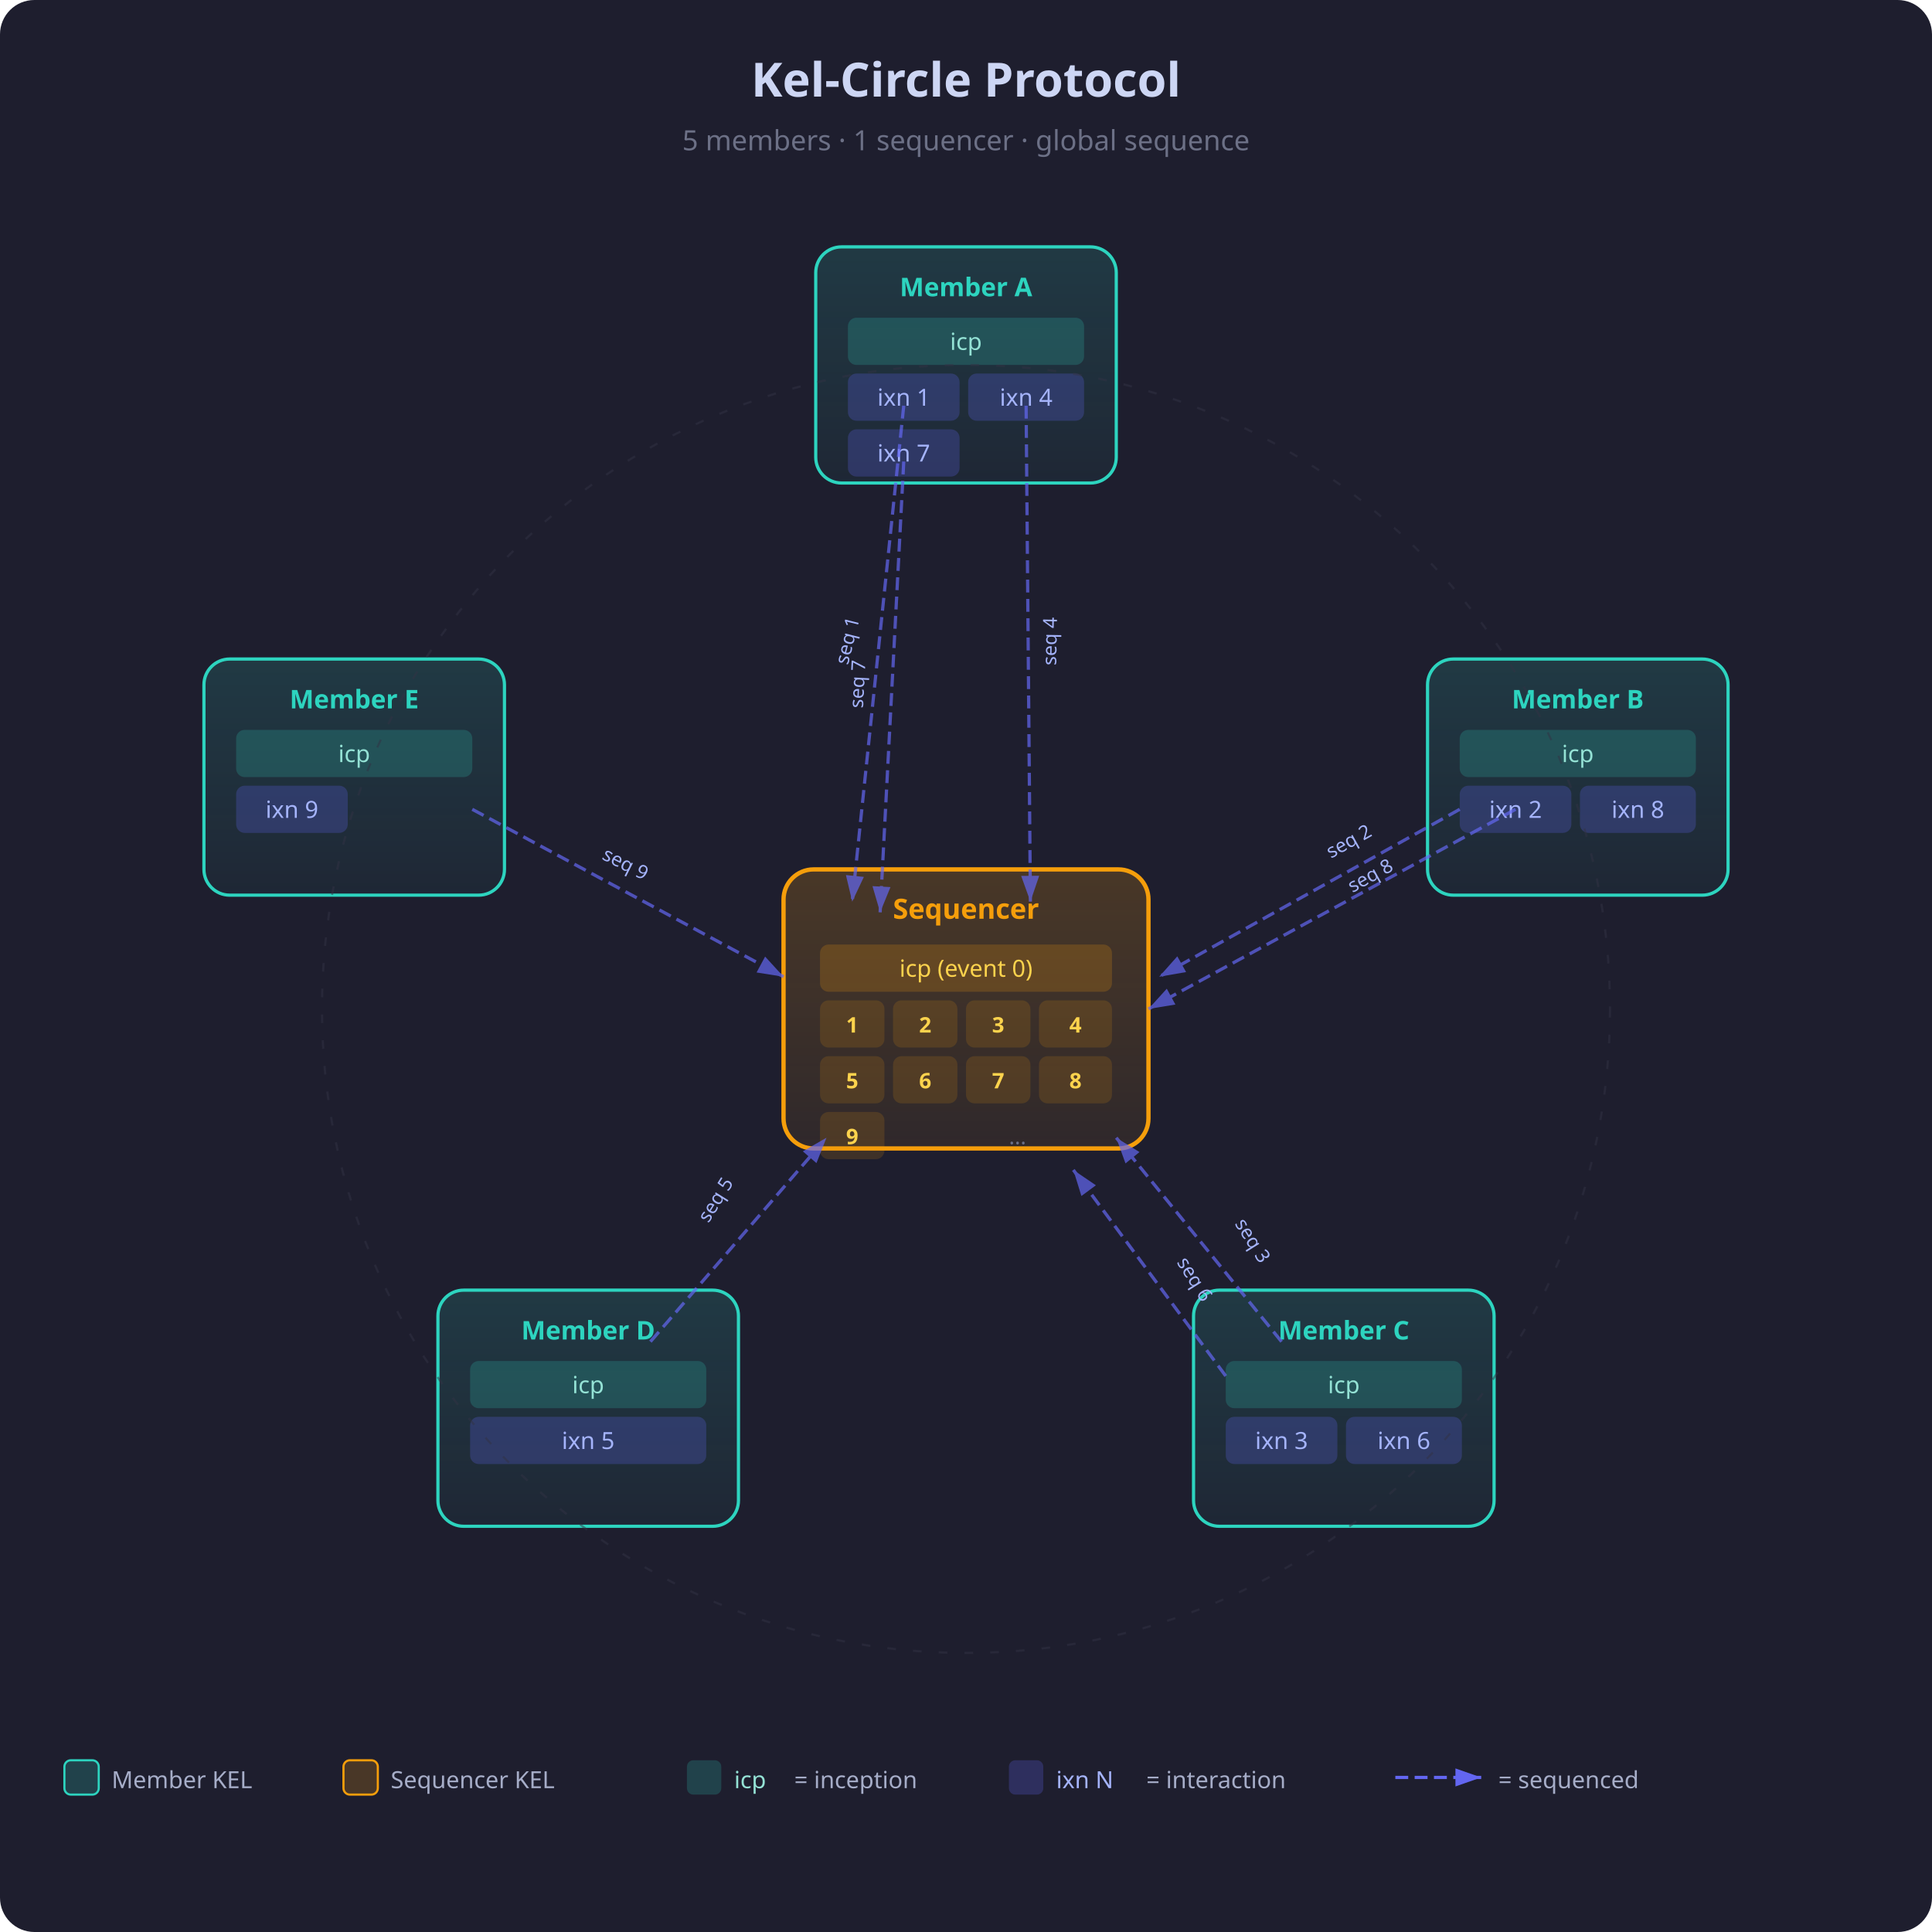
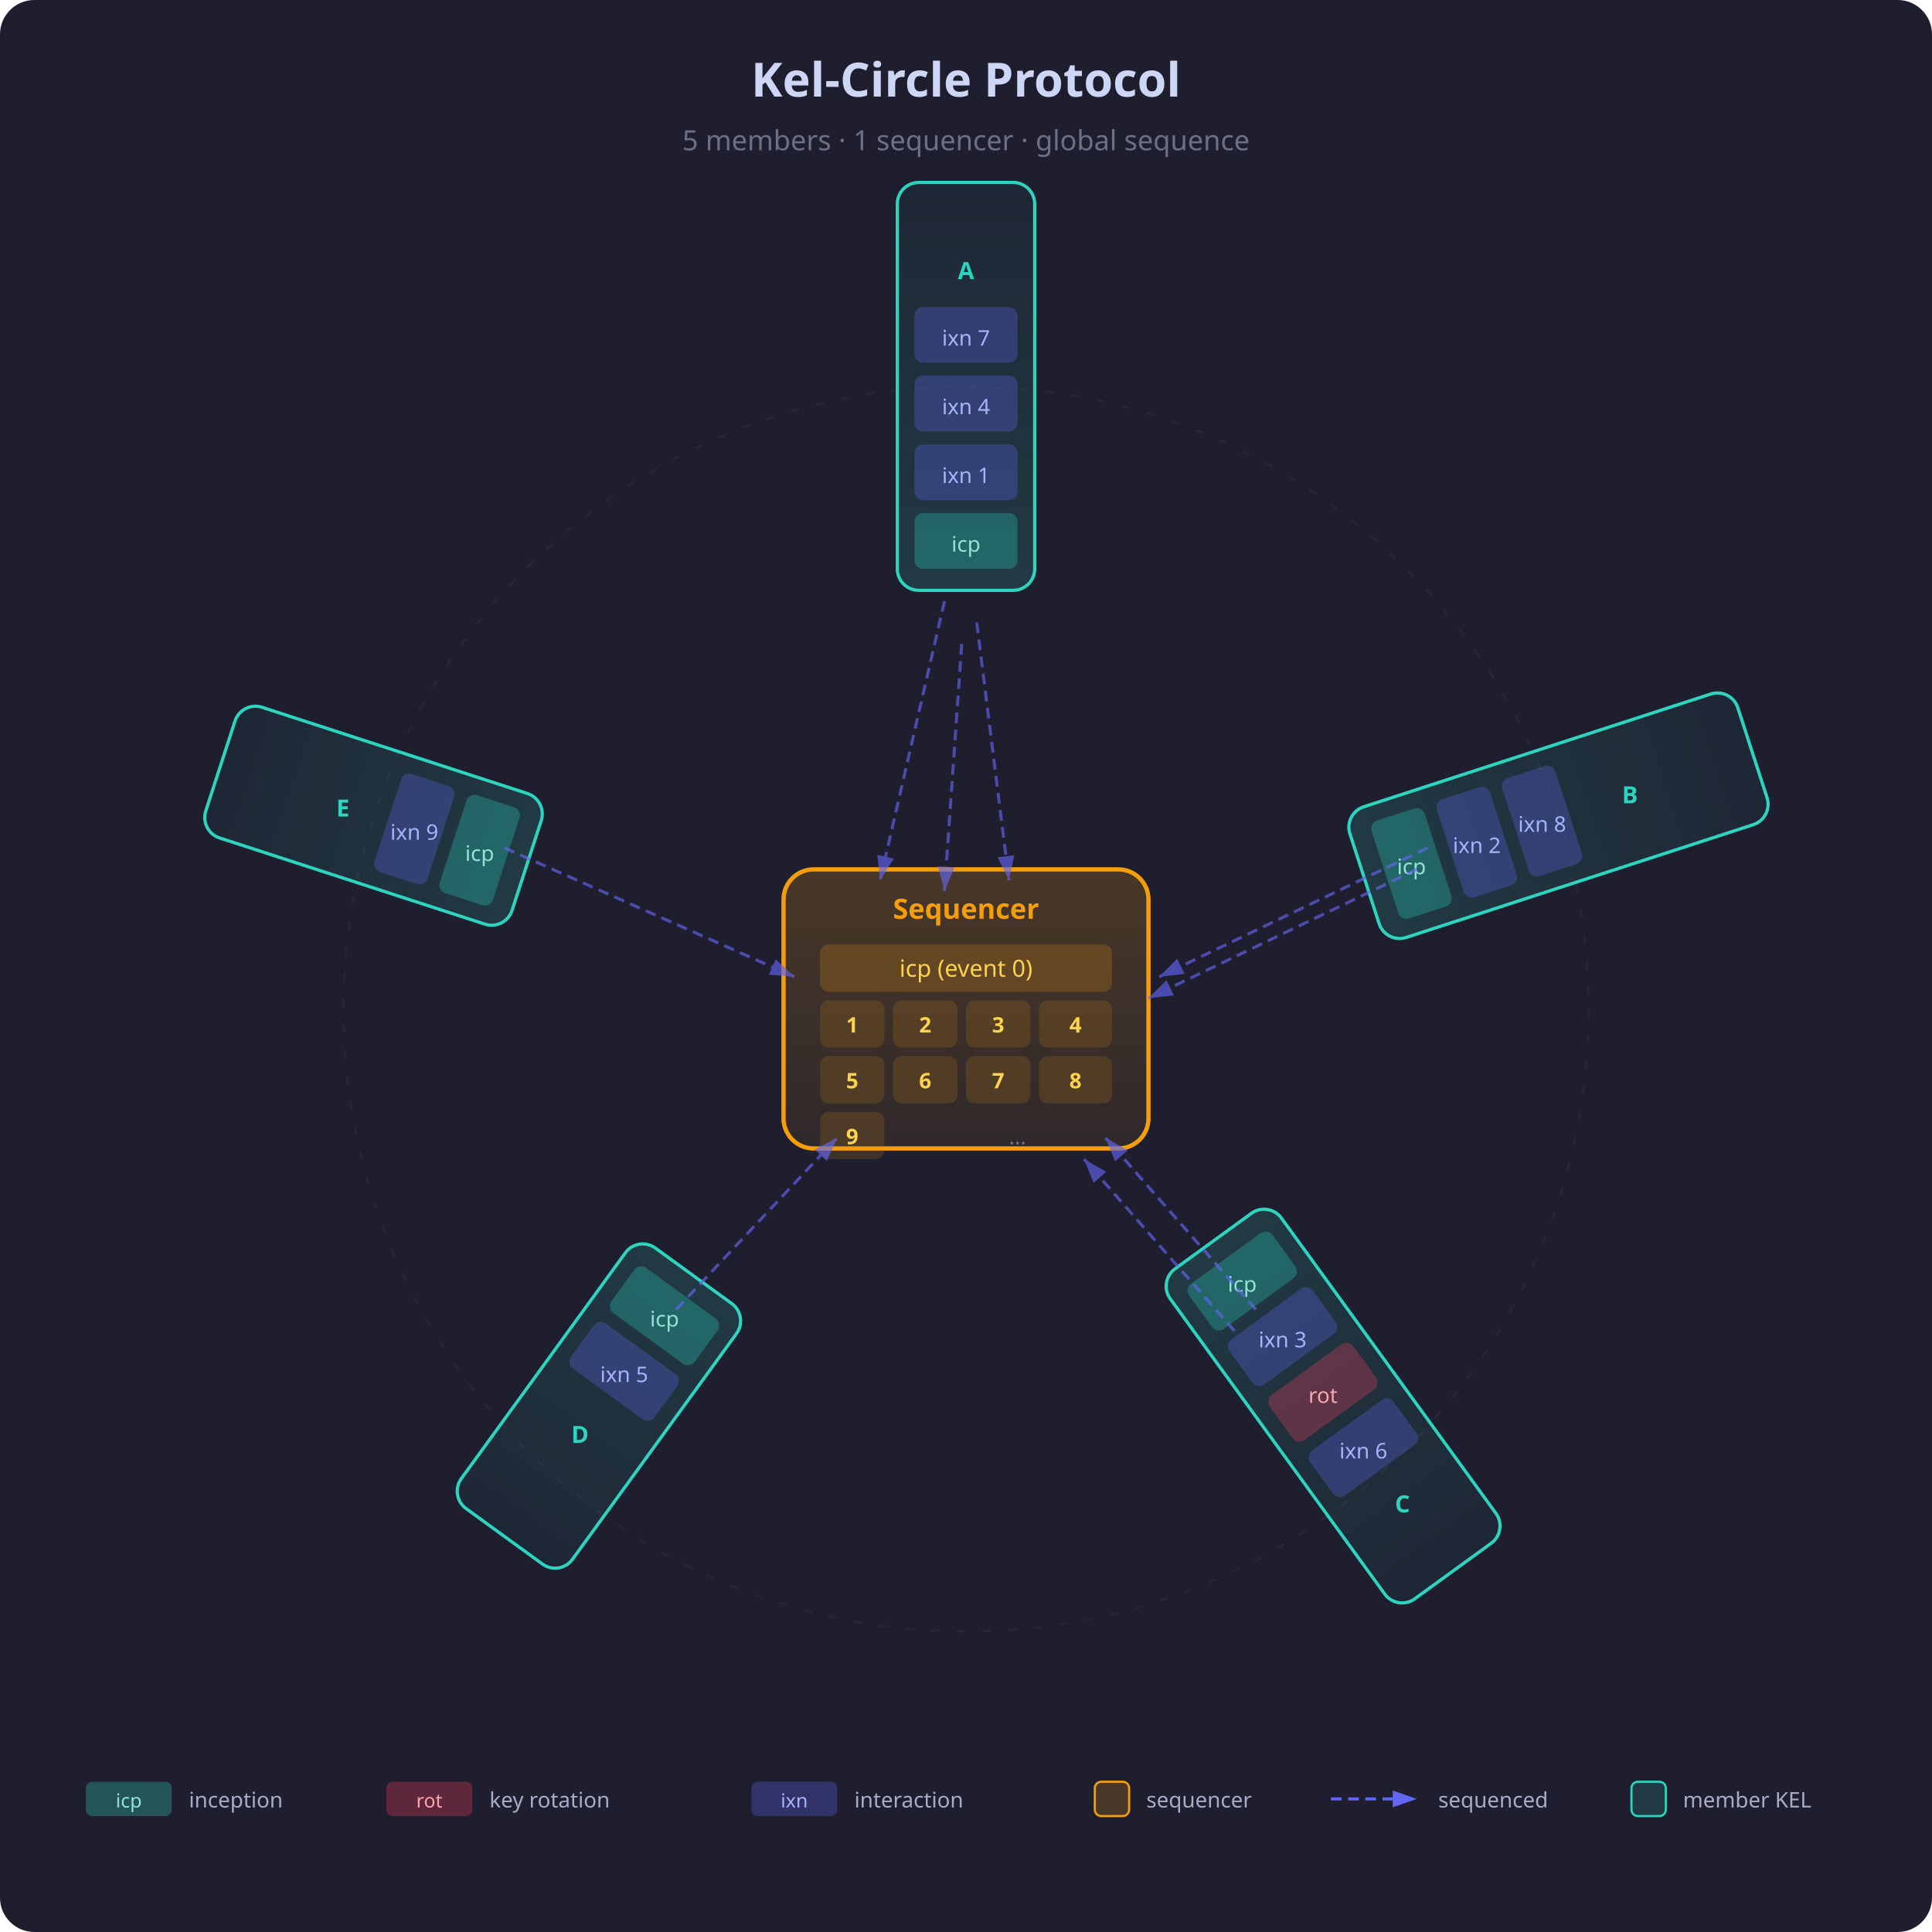
<svg xmlns="http://www.w3.org/2000/svg" viewBox="0 0 900 900" font-family="'Segoe UI', system-ui, sans-serif">
  <defs>
    <linearGradient id="kelGrad" x1="0%" y1="0%" x2="0%" y2="100%">
      <stop offset="0%" stop-color="#2dd4bf" stop-opacity="0.15" />
      <stop offset="100%" stop-color="#2dd4bf" stop-opacity="0.05" />
    </linearGradient>
    <linearGradient id="seqGrad" x1="0%" y1="0%" x2="0%" y2="100%">
      <stop offset="0%" stop-color="#f59e0b" stop-opacity="0.2" />
      <stop offset="100%" stop-color="#f59e0b" stop-opacity="0.08" />
    </linearGradient>
    <marker id="arrow" viewBox="0 0 10 7" refX="10" refY="3.5" markerWidth="8" markerHeight="6" orient="auto-start-reverse">
      <polygon points="0 0, 10 3.5, 0 7" fill="#6366f1" />
    </marker>
-     <marker id="arrowSeq" viewBox="0 0 10 7" refX="10" refY="3.5" markerWidth="8" markerHeight="6" orient="auto-start-reverse">
-       <polygon points="0 0, 10 3.5, 0 7" fill="#f59e0b" />
-     </marker>
  </defs>
  <rect width="900" height="900" fill="#1e1e2e" rx="16" />
  <text x="450" y="45" text-anchor="middle" fill="#cdd6f4" font-size="22" font-weight="600">Kel-Circle Protocol</text>
  <text x="450" y="70" text-anchor="middle" fill="#6c7086" font-size="13">5 members · 1 sequencer · global sequence</text>
-   <g transform="translate(450,170)">
-     <rect x="-70" y="-55" width="140" height="110" rx="12" fill="url(#kelGrad)" stroke="#2dd4bf" stroke-width="1.5" />
-     <text x="0" y="-32" text-anchor="middle" fill="#2dd4bf" font-size="12" font-weight="600">Member A</text>
-     <rect x="-55" y="-22" width="110" height="22" rx="4" fill="#2dd4bf" fill-opacity="0.2" />
-     <text x="0" y="-7" text-anchor="middle" fill="#94e2d5" font-size="11">icp</text>
-     <rect x="-55" y="4" width="52" height="22" rx="4" fill="#6366f1" fill-opacity="0.25" />
-     <text x="-29" y="19" text-anchor="middle" fill="#a5b4fc" font-size="11">ixn 1</text>
-     <rect x="1" y="4" width="54" height="22" rx="4" fill="#6366f1" fill-opacity="0.25" />
-     <text x="28" y="19" text-anchor="middle" fill="#a5b4fc" font-size="11">ixn 4</text>
-     <rect x="-55" y="30" width="52" height="22" rx="4" fill="#6366f1" fill-opacity="0.25" />
-     <text x="-29" y="45" text-anchor="middle" fill="#a5b4fc" font-size="11">ixn 7</text>
+   <circle cx="450" cy="470" r="290" fill="none" stroke="#313244" stroke-width="1" stroke-dasharray="4,8" opacity="0.4" />
+   <g transform="translate(450,180) rotate(180)">
+     <rect x="-32" y="-95" width="64" height="190" rx="10" fill="url(#kelGrad)" stroke="#2dd4bf" stroke-width="1.5" />
+     <rect x="-24" y="-85" width="48" height="26" rx="4" fill="#2dd4bf" fill-opacity="0.3" />
+     <text x="0" y="-67" text-anchor="middle" fill="#94e2d5" font-size="10" transform="rotate(180,0,-72)">icp</text>
+     <rect x="-24" y="-53" width="48" height="26" rx="4" fill="#6366f1" fill-opacity="0.3" />
+     <text x="0" y="-35" text-anchor="middle" fill="#a5b4fc" font-size="10" transform="rotate(180,0,-40)">ixn 1</text>
+     <rect x="-24" y="-21" width="48" height="26" rx="4" fill="#6366f1" fill-opacity="0.3" />
+     <text x="0" y="-3" text-anchor="middle" fill="#a5b4fc" font-size="10" transform="rotate(180,0,-8)">ixn 4</text>
+     <rect x="-24" y="11" width="48" height="26" rx="4" fill="#6366f1" fill-opacity="0.3" />
+     <text x="0" y="29" text-anchor="middle" fill="#a5b4fc" font-size="10" transform="rotate(180,0,24)">ixn 7</text>
+     <text x="0" y="60" text-anchor="middle" fill="#2dd4bf" font-size="11" font-weight="600" transform="rotate(180,0,55)">A</text>
  </g>
-   <g transform="translate(735,362)">
-     <rect x="-70" y="-55" width="140" height="110" rx="12" fill="url(#kelGrad)" stroke="#2dd4bf" stroke-width="1.5" />
-     <text x="0" y="-32" text-anchor="middle" fill="#2dd4bf" font-size="12" font-weight="600">Member B</text>
-     <rect x="-55" y="-22" width="110" height="22" rx="4" fill="#2dd4bf" fill-opacity="0.2" />
-     <text x="0" y="-7" text-anchor="middle" fill="#94e2d5" font-size="11">icp</text>
-     <rect x="-55" y="4" width="52" height="22" rx="4" fill="#6366f1" fill-opacity="0.25" />
-     <text x="-29" y="19" text-anchor="middle" fill="#a5b4fc" font-size="11">ixn 2</text>
-     <rect x="1" y="4" width="54" height="22" rx="4" fill="#6366f1" fill-opacity="0.25" />
-     <text x="28" y="19" text-anchor="middle" fill="#a5b4fc" font-size="11">ixn 8</text>
+   <g transform="translate(726,380) rotate(252)">
+     <rect x="-32" y="-95" width="64" height="190" rx="10" fill="url(#kelGrad)" stroke="#2dd4bf" stroke-width="1.5" />
+     <rect x="-24" y="-85" width="48" height="26" rx="4" fill="#2dd4bf" fill-opacity="0.3" />
+     <text x="0" y="-67" text-anchor="middle" fill="#94e2d5" font-size="10" transform="rotate(108,0,-72)">icp</text>
+     <rect x="-24" y="-53" width="48" height="26" rx="4" fill="#6366f1" fill-opacity="0.3" />
+     <text x="0" y="-35" text-anchor="middle" fill="#a5b4fc" font-size="10" transform="rotate(108,0,-40)">ixn 2</text>
+     <rect x="-24" y="-21" width="48" height="26" rx="4" fill="#6366f1" fill-opacity="0.3" />
+     <text x="0" y="-3" text-anchor="middle" fill="#a5b4fc" font-size="10" transform="rotate(108,0,-8)">ixn 8</text>
+     <text x="0" y="40" text-anchor="middle" fill="#2dd4bf" font-size="11" font-weight="600" transform="rotate(108,0,35)">B</text>
  </g>
-   <g transform="translate(626,656)">
-     <rect x="-70" y="-55" width="140" height="110" rx="12" fill="url(#kelGrad)" stroke="#2dd4bf" stroke-width="1.5" />
-     <text x="0" y="-32" text-anchor="middle" fill="#2dd4bf" font-size="12" font-weight="600">Member C</text>
-     <rect x="-55" y="-22" width="110" height="22" rx="4" fill="#2dd4bf" fill-opacity="0.2" />
-     <text x="0" y="-7" text-anchor="middle" fill="#94e2d5" font-size="11">icp</text>
-     <rect x="-55" y="4" width="52" height="22" rx="4" fill="#6366f1" fill-opacity="0.25" />
-     <text x="-29" y="19" text-anchor="middle" fill="#a5b4fc" font-size="11">ixn 3</text>
-     <rect x="1" y="4" width="54" height="22" rx="4" fill="#6366f1" fill-opacity="0.25" />
-     <text x="28" y="19" text-anchor="middle" fill="#a5b4fc" font-size="11">ixn 6</text>
+   <g transform="translate(621,655) rotate(324)">
+     <rect x="-32" y="-95" width="64" height="190" rx="10" fill="url(#kelGrad)" stroke="#2dd4bf" stroke-width="1.5" />
+     <rect x="-24" y="-85" width="48" height="26" rx="4" fill="#2dd4bf" fill-opacity="0.3" />
+     <text x="0" y="-67" text-anchor="middle" fill="#94e2d5" font-size="10" transform="rotate(36,0,-72)">icp</text>
+     <rect x="-24" y="-53" width="48" height="26" rx="4" fill="#6366f1" fill-opacity="0.3" />
+     <text x="0" y="-35" text-anchor="middle" fill="#a5b4fc" font-size="10" transform="rotate(36,0,-40)">ixn 3</text>
+     <rect x="-24" y="-21" width="48" height="26" rx="4" fill="#f43f5e" fill-opacity="0.3" />
+     <text x="0" y="-3" text-anchor="middle" fill="#fda4af" font-size="10" transform="rotate(36,0,-8)">rot</text>
+     <rect x="-24" y="11" width="48" height="26" rx="4" fill="#6366f1" fill-opacity="0.3" />
+     <text x="0" y="29" text-anchor="middle" fill="#a5b4fc" font-size="10" transform="rotate(36,0,24)">ixn 6</text>
+     <text x="0" y="60" text-anchor="middle" fill="#2dd4bf" font-size="11" font-weight="600" transform="rotate(36,0,55)">C</text>
  </g>
-   <g transform="translate(274,656)">
-     <rect x="-70" y="-55" width="140" height="110" rx="12" fill="url(#kelGrad)" stroke="#2dd4bf" stroke-width="1.5" />
-     <text x="0" y="-32" text-anchor="middle" fill="#2dd4bf" font-size="12" font-weight="600">Member D</text>
-     <rect x="-55" y="-22" width="110" height="22" rx="4" fill="#2dd4bf" fill-opacity="0.2" />
-     <text x="0" y="-7" text-anchor="middle" fill="#94e2d5" font-size="11">icp</text>
-     <rect x="-55" y="4" width="110" height="22" rx="4" fill="#6366f1" fill-opacity="0.25" />
-     <text x="0" y="19" text-anchor="middle" fill="#a5b4fc" font-size="11">ixn 5</text>
+   <g transform="translate(279,655) rotate(36)">
+     <rect x="-32" y="-75" width="64" height="150" rx="10" fill="url(#kelGrad)" stroke="#2dd4bf" stroke-width="1.5" />
+     <rect x="-24" y="-65" width="48" height="26" rx="4" fill="#2dd4bf" fill-opacity="0.3" />
+     <text x="0" y="-47" text-anchor="middle" fill="#94e2d5" font-size="10" transform="rotate(-36,0,-52)">icp</text>
+     <rect x="-24" y="-33" width="48" height="26" rx="4" fill="#6366f1" fill-opacity="0.3" />
+     <text x="0" y="-15" text-anchor="middle" fill="#a5b4fc" font-size="10" transform="rotate(-36,0,-20)">ixn 5</text>
+     <text x="0" y="20" text-anchor="middle" fill="#2dd4bf" font-size="11" font-weight="600" transform="rotate(-36,0,15)">D</text>
  </g>
-   <g transform="translate(165,362)">
-     <rect x="-70" y="-55" width="140" height="110" rx="12" fill="url(#kelGrad)" stroke="#2dd4bf" stroke-width="1.5" />
-     <text x="0" y="-32" text-anchor="middle" fill="#2dd4bf" font-size="12" font-weight="600">Member E</text>
-     <rect x="-55" y="-22" width="110" height="22" rx="4" fill="#2dd4bf" fill-opacity="0.2" />
-     <text x="0" y="-7" text-anchor="middle" fill="#94e2d5" font-size="11">icp</text>
-     <rect x="-55" y="4" width="52" height="22" rx="4" fill="#6366f1" fill-opacity="0.25" />
-     <text x="-29" y="19" text-anchor="middle" fill="#a5b4fc" font-size="11">ixn 9</text>
+   <g transform="translate(174,380) rotate(108)">
+     <rect x="-32" y="-75" width="64" height="150" rx="10" fill="url(#kelGrad)" stroke="#2dd4bf" stroke-width="1.5" />
+     <rect x="-24" y="-65" width="48" height="26" rx="4" fill="#2dd4bf" fill-opacity="0.3" />
+     <text x="0" y="-47" text-anchor="middle" fill="#94e2d5" font-size="10" transform="rotate(-108,0,-52)">icp</text>
+     <rect x="-24" y="-33" width="48" height="26" rx="4" fill="#6366f1" fill-opacity="0.3" />
+     <text x="0" y="-15" text-anchor="middle" fill="#a5b4fc" font-size="10" transform="rotate(-108,0,-20)">ixn 9</text>
+     <text x="0" y="20" text-anchor="middle" fill="#2dd4bf" font-size="11" font-weight="600" transform="rotate(-108,0,15)">E</text>
  </g>
  <g transform="translate(450,470)">
    <rect x="-85" y="-65" width="170" height="130" rx="14" fill="url(#seqGrad)" stroke="#f59e0b" stroke-width="2" />
    <text x="0" y="-42" text-anchor="middle" fill="#f59e0b" font-size="13" font-weight="700">Sequencer</text>
    <rect x="-68" y="-30" width="136" height="22" rx="4" fill="#f59e0b" fill-opacity="0.2" />
    <text x="0" y="-15" text-anchor="middle" fill="#fcd34d" font-size="11">icp (event 0)</text>
    <rect x="-68" y="-4" width="30" height="22" rx="4" fill="#f59e0b" fill-opacity="0.15" />
    <text x="-53" y="11" text-anchor="middle" fill="#fcd34d" font-size="10" font-weight="600">1</text>
    <rect x="-34" y="-4" width="30" height="22" rx="4" fill="#f59e0b" fill-opacity="0.15" />
    <text x="-19" y="11" text-anchor="middle" fill="#fcd34d" font-size="10" font-weight="600">2</text>
    <rect x="0" y="-4" width="30" height="22" rx="4" fill="#f59e0b" fill-opacity="0.15" />
    <text x="15" y="11" text-anchor="middle" fill="#fcd34d" font-size="10" font-weight="600">3</text>
    <rect x="34" y="-4" width="34" height="22" rx="4" fill="#f59e0b" fill-opacity="0.15" />
    <text x="51" y="11" text-anchor="middle" fill="#fcd34d" font-size="10" font-weight="600">4</text>
    <rect x="-68" y="22" width="30" height="22" rx="4" fill="#f59e0b" fill-opacity="0.15" />
    <text x="-53" y="37" text-anchor="middle" fill="#fcd34d" font-size="10" font-weight="600">5</text>
    <rect x="-34" y="22" width="30" height="22" rx="4" fill="#f59e0b" fill-opacity="0.15" />
    <text x="-19" y="37" text-anchor="middle" fill="#fcd34d" font-size="10" font-weight="600">6</text>
    <rect x="0" y="22" width="30" height="22" rx="4" fill="#f59e0b" fill-opacity="0.15" />
    <text x="15" y="37" text-anchor="middle" fill="#fcd34d" font-size="10" font-weight="600">7</text>
    <rect x="34" y="22" width="34" height="22" rx="4" fill="#f59e0b" fill-opacity="0.15" />
    <text x="51" y="37" text-anchor="middle" fill="#fcd34d" font-size="10" font-weight="600">8</text>
    <rect x="-68" y="48" width="30" height="22" rx="4" fill="#f59e0b" fill-opacity="0.15" />
    <text x="-53" y="63" text-anchor="middle" fill="#fcd34d" font-size="10" font-weight="600">9</text>
    <text x="20" y="63" fill="#6c7086" font-size="10">...</text>
  </g>
-   <line x1="421" y1="189" x2="397" y2="420" stroke="#6366f1" stroke-width="1.5" stroke-dasharray="6,3" marker-end="url(#arrow)" opacity="0.7" />
-   <text x="395" y="310" fill="#a5b4fc" font-size="9" transform="rotate(-76,395,310)">seq 1</text>
-   <line x1="680" y1="377" x2="540" y2="455" stroke="#6366f1" stroke-width="1.5" stroke-dasharray="6,3" marker-end="url(#arrow)" opacity="0.7" />
-   <text x="620" y="400" fill="#a5b4fc" font-size="9" transform="rotate(-29,620,400)">seq 2</text>
-   <line x1="597" y1="625" x2="520" y2="530" stroke="#6366f1" stroke-width="1.5" stroke-dasharray="6,3" marker-end="url(#arrow)" opacity="0.7" />
-   <text x="575" y="570" fill="#a5b4fc" font-size="9" transform="rotate(58,575,570)">seq 3</text>
-   <line x1="478" y1="189" x2="480" y2="420" stroke="#6366f1" stroke-width="1.5" stroke-dasharray="6,3" marker-end="url(#arrow)" opacity="0.7" />
-   <text x="492" y="310" fill="#a5b4fc" font-size="9" transform="rotate(-89,492,310)">seq 4</text>
-   <line x1="303" y1="625" x2="385" y2="530" stroke="#6366f1" stroke-width="1.5" stroke-dasharray="6,3" marker-end="url(#arrow)" opacity="0.7" />
-   <text x="330" y="570" fill="#a5b4fc" font-size="9" transform="rotate(-58,330,570)">seq 5</text>
-   <line x1="571" y1="641" x2="500" y2="545" stroke="#6366f1" stroke-width="1.5" stroke-dasharray="6,3" marker-end="url(#arrow)" opacity="0.7" />
-   <text x="548" y="588" fill="#a5b4fc" font-size="9" transform="rotate(58,548,588)">seq 6</text>
-   <line x1="421" y1="215" x2="410" y2="425" stroke="#6366f1" stroke-width="1.5" stroke-dasharray="6,3" marker-end="url(#arrow)" opacity="0.7" />
-   <text x="402" y="330" fill="#a5b4fc" font-size="9" transform="rotate(-87,402,330)">seq 7</text>
-   <line x1="706" y1="377" x2="535" y2="470" stroke="#6366f1" stroke-width="1.5" stroke-dasharray="6,3" marker-end="url(#arrow)" opacity="0.7" />
-   <text x="630" y="416" fill="#a5b4fc" font-size="9" transform="rotate(-29,630,416)">seq 8</text>
-   <line x1="220" y1="377" x2="365" y2="455" stroke="#6366f1" stroke-width="1.5" stroke-dasharray="6,3" marker-end="url(#arrow)" opacity="0.7" />
-   <text x="280" y="400" fill="#a5b4fc" font-size="9" transform="rotate(27,280,400)">seq 9</text>
-   <g transform="translate(30,820)">
-     <rect x="0" y="0" width="16" height="16" rx="3" fill="#2dd4bf" fill-opacity="0.2" stroke="#2dd4bf" stroke-width="1" />
-     <text x="22" y="13" fill="#a6adc8" font-size="11">Member KEL</text>
-     <rect x="130" y="0" width="16" height="16" rx="3" fill="#f59e0b" fill-opacity="0.2" stroke="#f59e0b" stroke-width="1" />
-     <text x="152" y="13" fill="#a6adc8" font-size="11">Sequencer KEL</text>
-     <rect x="290" y="0" width="16" height="16" rx="3" fill="#2dd4bf" fill-opacity="0.2" />
-     <text x="312" y="13" fill="#94e2d5" font-size="11">icp</text>
-     <text x="340" y="13" fill="#a6adc8" font-size="11">= inception</text>
-     <rect x="440" y="0" width="16" height="16" rx="3" fill="#6366f1" fill-opacity="0.25" />
-     <text x="462" y="13" fill="#a5b4fc" font-size="11">ixn N</text>
-     <text x="504" y="13" fill="#a6adc8" font-size="11">= interaction</text>
-     <line x1="620" y1="8" x2="660" y2="8" stroke="#6366f1" stroke-width="1.5" stroke-dasharray="6,3" marker-end="url(#arrow)" />
-     <text x="668" y="13" fill="#a6adc8" font-size="11">= sequenced</text>
+   <line x1="440" y1="280" x2="410" y2="410" stroke="#6366f1" stroke-width="1.4" stroke-dasharray="5,3" marker-end="url(#arrow)" opacity="0.65" />
+   <line x1="665" y1="395" x2="540" y2="455" stroke="#6366f1" stroke-width="1.4" stroke-dasharray="5,3" marker-end="url(#arrow)" opacity="0.65" />
+   <line x1="585" y1="610" x2="515" y2="530" stroke="#6366f1" stroke-width="1.4" stroke-dasharray="5,3" marker-end="url(#arrow)" opacity="0.65" />
+   <line x1="455" y1="290" x2="470" y2="410" stroke="#6366f1" stroke-width="1.4" stroke-dasharray="5,3" marker-end="url(#arrow)" opacity="0.65" />
+   <line x1="315" y1="610" x2="390" y2="530" stroke="#6366f1" stroke-width="1.4" stroke-dasharray="5,3" marker-end="url(#arrow)" opacity="0.65" />
+   <line x1="575" y1="620" x2="505" y2="540" stroke="#6366f1" stroke-width="1.4" stroke-dasharray="5,3" marker-end="url(#arrow)" opacity="0.65" />
+   <line x1="448" y1="300" x2="440" y2="415" stroke="#6366f1" stroke-width="1.4" stroke-dasharray="5,3" marker-end="url(#arrow)" opacity="0.65" />
+   <line x1="660" y1="405" x2="535" y2="465" stroke="#6366f1" stroke-width="1.4" stroke-dasharray="5,3" marker-end="url(#arrow)" opacity="0.65" />
+   <line x1="235" y1="395" x2="370" y2="455" stroke="#6366f1" stroke-width="1.4" stroke-dasharray="5,3" marker-end="url(#arrow)" opacity="0.65" />
+   <g transform="translate(40,830)">
+     <rect x="0" y="0" width="40" height="16" rx="3" fill="#2dd4bf" fill-opacity="0.3" />
+     <text x="20" y="12" text-anchor="middle" fill="#94e2d5" font-size="9">icp</text>
+     <text x="48" y="12" fill="#a6adc8" font-size="10">inception</text>
+     <rect x="140" y="0" width="40" height="16" rx="3" fill="#f43f5e" fill-opacity="0.3" />
+     <text x="160" y="12" text-anchor="middle" fill="#fda4af" font-size="9">rot</text>
+     <text x="188" y="12" fill="#a6adc8" font-size="10">key rotation</text>
+     <rect x="310" y="0" width="40" height="16" rx="3" fill="#6366f1" fill-opacity="0.3" />
+     <text x="330" y="12" text-anchor="middle" fill="#a5b4fc" font-size="9">ixn</text>
+     <text x="358" y="12" fill="#a6adc8" font-size="10">interaction</text>
+     <rect x="470" y="0" width="16" height="16" rx="3" fill="#f59e0b" fill-opacity="0.2" stroke="#f59e0b" stroke-width="1" />
+     <text x="494" y="12" fill="#a6adc8" font-size="10">sequencer</text>
+     <line x1="580" y1="8" x2="620" y2="8" stroke="#6366f1" stroke-width="1.4" stroke-dasharray="5,3" marker-end="url(#arrow)" />
+     <text x="630" y="12" fill="#a6adc8" font-size="10">sequenced</text>
+     <rect x="720" y="0" width="16" height="16" rx="3" fill="#2dd4bf" fill-opacity="0.15" stroke="#2dd4bf" stroke-width="1" />
+     <text x="744" y="12" fill="#a6adc8" font-size="10">member KEL</text>
  </g>
-   <circle cx="450" cy="470" r="300" fill="none" stroke="#313244" stroke-width="1" stroke-dasharray="4,8" opacity="0.5" />
</svg>
